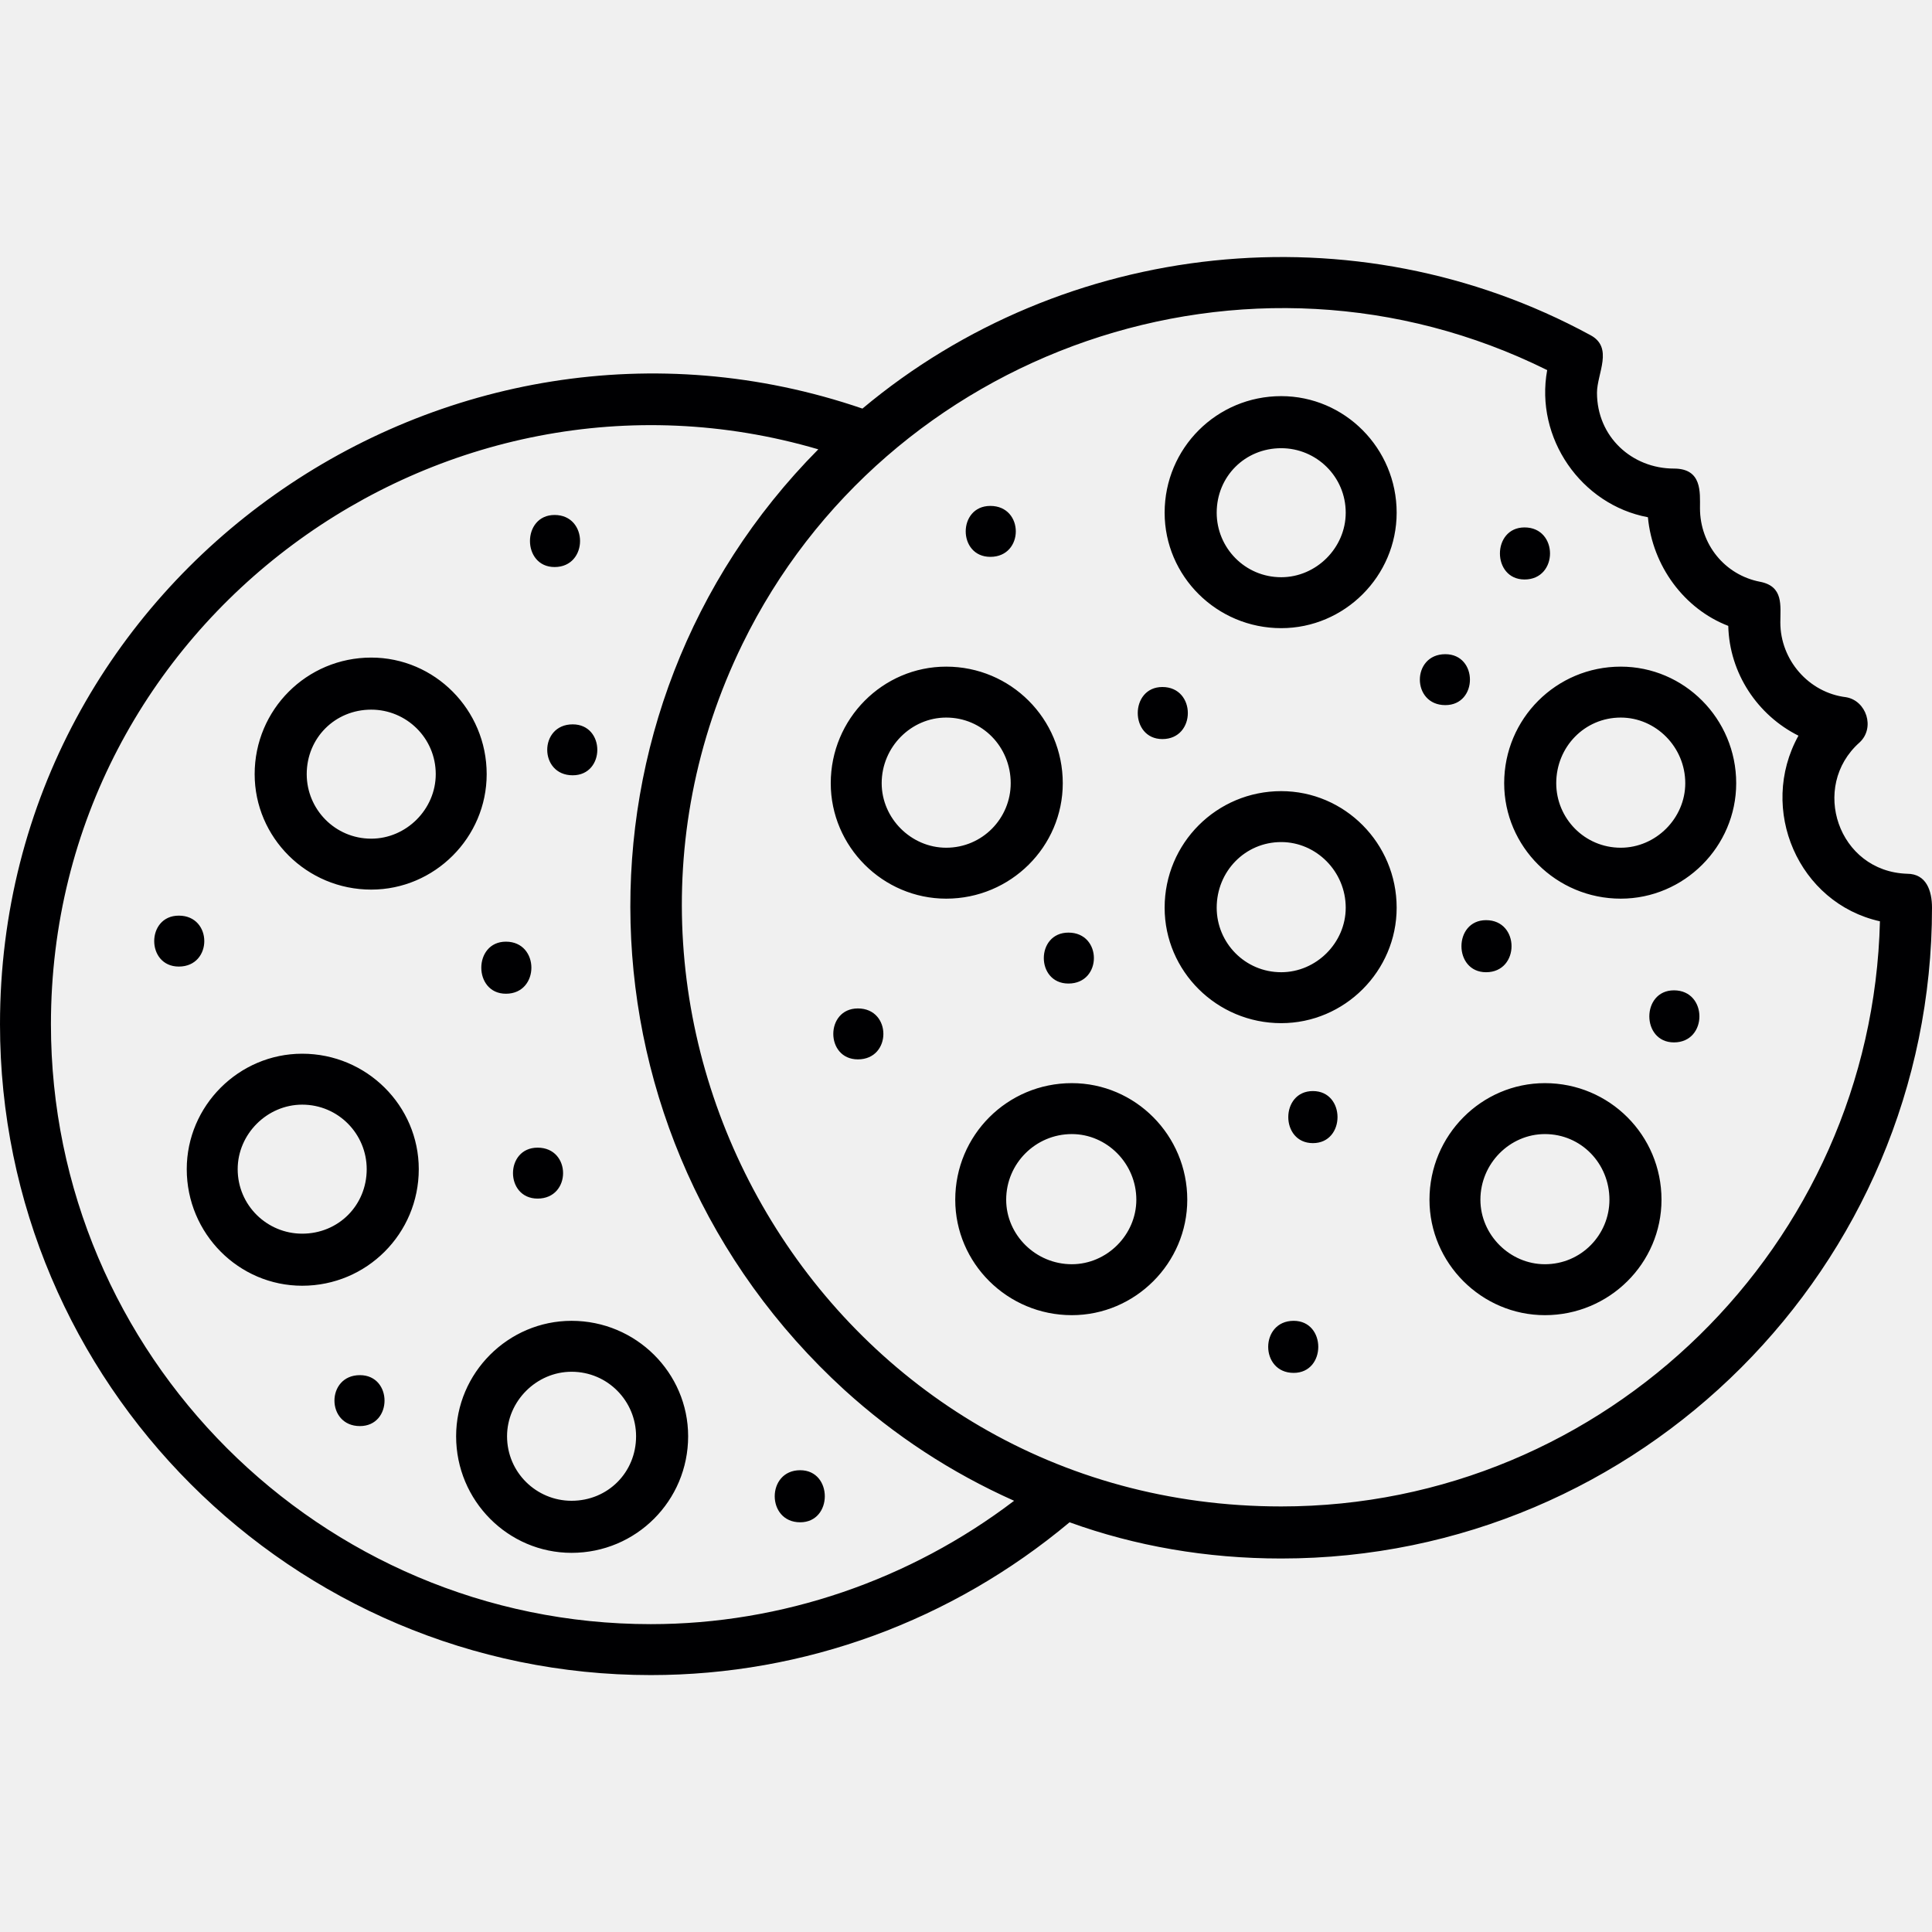
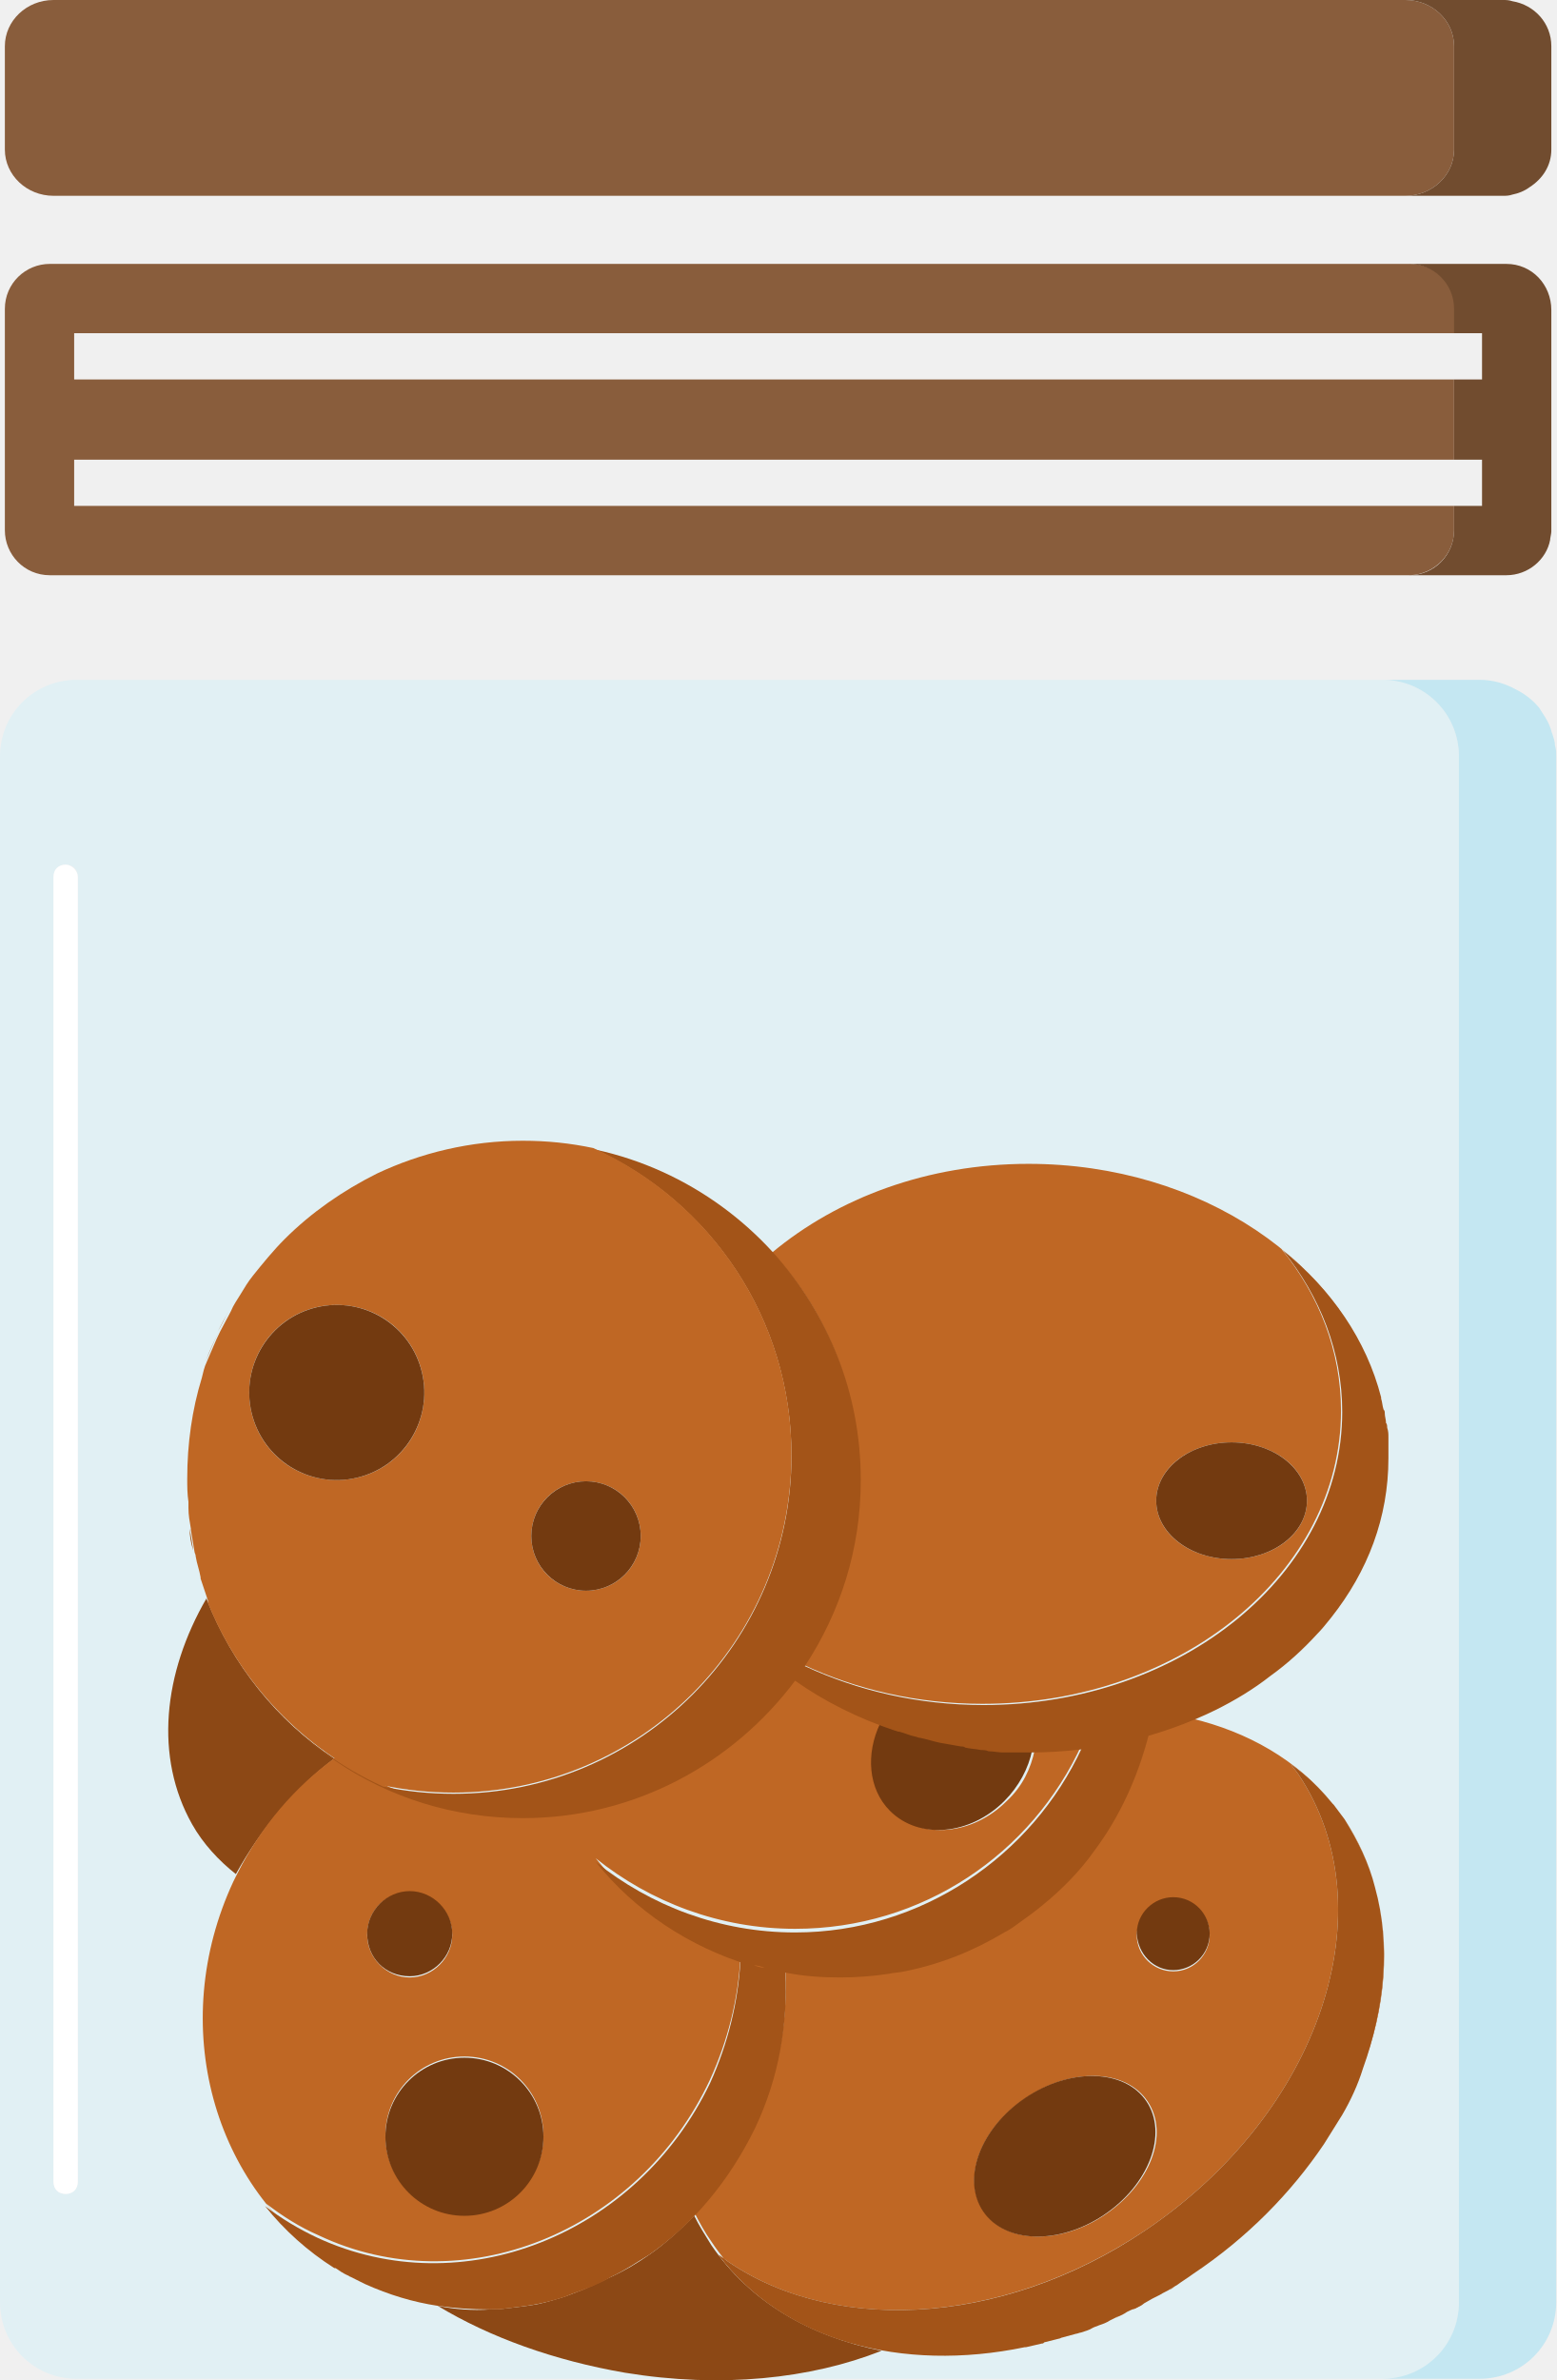
- <svg xmlns="http://www.w3.org/2000/svg" xml:space="preserve" width="1.707in" height="1.707in" version="1.1" style="shape-rendering:geometricPrecision; text-rendering:geometricPrecision; image-rendering:optimizeQuality; fill-rule:evenodd; clip-rule:evenodd" viewBox="0 0 1707 1707">
-   <defs>
-     <style type="text/css">
-    
-     .fil0 {fill:#000002}
-    
-   </style>
-   </defs>
-   <g id="Layer_x0020_1">
-     <g>
-       <path class="fil0" d="M1132 1377c-66,0 -129,-11 -187,-32 -104,87 -234,135 -370,135 -317,0 -575,-258 -575,-575 0,-397 394,-670 762,-544 178,-149 435,-178 643,-65 21,11 6,34 6,51 0,39 31,67 68,67 25,0 23,21 23,35 0,32 22,59 53,65 21,4 18,21 18,36 0,33 25,62 58,66 18,3 26,27 12,40 -44,39 -19,114 42,116 17,0 22,15 22,30 0,317 -258,575 -575,575zm-386 -149c-244,-223 -252,-600 -23,-831 -334,-98 -678,153 -678,508 0,292 238,530 530,530 116,0 229,-39 321,-109 -56,-25 -106,-58 -150,-98l0 0zm-90 -659c-168,344 78,762 476,762 287,0 522,-231 529,-517 -72,-16 -108,-99 -72,-164 -36,-18 -61,-55 -62,-97 -39,-15 -67,-53 -71,-96 -59,-11 -100,-70 -89,-130 -264,-131 -584,-18 -711,242zm51 776c-30,0 -30,-46 0,-46 29,0 29,46 0,46zm-201 -660c-30,0 -30,-45 0,-45 29,0 29,45 0,45zm-16 -184c-29,0 -29,-46 0,-46 30,0 30,46 0,46zm-172 759c-30,0 -30,-45 0,-45 29,0 29,45 0,45zm-160 -406c-29,0 -29,-45 0,-45 30,0 30,45 0,45zm317 205c-29,0 -29,-45 0,-45 30,0 30,45 0,45zm-28 -181c-29,0 -29,-46 0,-46 30,0 30,46 0,46zm58 494c-56,0 -102,-46 -102,-103 0,-56 46,-102 102,-102 57,0 103,46 103,102 0,57 -46,103 -103,103zm0 -160c-31,0 -57,26 -57,57 0,32 26,57 57,57 32,0 57,-25 57,-57 0,-31 -25,-57 -57,-57zm-238 -76c-56,0 -102,-46 -102,-103 0,-56 46,-102 102,-102 57,0 103,46 103,102 0,57 -46,103 -103,103zm0 -160c-31,0 -57,26 -57,57 0,32 26,57 57,57 32,0 57,-25 57,-57 0,-31 -25,-57 -57,-57zm61 -190c-57,0 -103,-46 -103,-102 0,-57 46,-103 103,-103 56,0 102,46 102,103 0,56 -46,102 -102,102zm0 -159c-32,0 -57,25 -57,57 0,31 25,57 57,57 31,0 57,-26 57,-57 0,-32 -26,-57 -57,-57zm804 -72c-57,0 -103,-46 -103,-102 0,-57 46,-103 103,-103 56,0 102,46 102,103 0,56 -46,102 -102,102zm11 658c-30,0 -30,-46 0,-46 29,0 29,46 0,46zm336 -292c-29,0 -29,-46 0,-46 30,0 30,46 0,46zm-132 -409c-29,0 -29,-46 0,-46 30,0 30,46 0,46zm-472 -20c-29,0 -29,-45 0,-45 30,0 30,45 0,45zm-117 444c-29,0 -29,-45 0,-45 30,0 30,45 0,45zm186 -67c-29,0 -29,-45 0,-45 30,0 30,45 0,45zm216 141c-29,0 -29,-46 0,-46 29,0 29,46 0,46zm153 -151c-29,0 -29,-46 0,-46 30,0 30,46 0,46zm-36 -236c-30,0 -30,-45 0,-45 29,0 29,45 0,45zm-250 30c-29,0 -29,-46 0,-46 30,0 30,46 0,46zm105 251c-57,0 -103,-46 -103,-102 0,-57 46,-103 103,-103 56,0 102,46 102,103 0,56 -46,102 -102,102zm0 -160c-32,0 -57,26 -57,58 0,31 25,57 57,57 31,0 57,-26 57,-57 0,-32 -26,-58 -57,-58zm-185 418c-57,0 -103,-46 -103,-102 0,-57 46,-103 103,-103 56,0 102,46 102,103 0,56 -46,102 -102,102zm0 -160c-32,0 -58,26 -58,58 0,31 26,57 58,57 31,0 57,-26 57,-57 0,-32 -26,-58 -57,-58zm-111 -208c-56,0 -102,-46 -102,-102 0,-57 46,-103 102,-103 57,0 103,46 103,103 0,56 -46,102 -103,102zm0 -160c-31,0 -57,26 -57,58 0,31 26,57 57,57 32,0 57,-26 57,-57 0,-32 -25,-58 -57,-58zm529 528c-56,0 -102,-46 -102,-102 0,-57 46,-103 102,-103 57,0 103,46 103,103 0,56 -46,102 -103,102zm0 -160c-31,0 -57,26 -57,58 0,31 26,57 57,57 32,0 57,-26 57,-57 0,-32 -25,-58 -57,-58zm67 -208c-57,0 -103,-46 -103,-102 0,-57 46,-103 103,-103 56,0 102,46 102,103 0,56 -46,102 -102,102zm0 -160c-32,0 -57,26 -57,58 0,31 25,57 57,57 31,0 57,-26 57,-57 0,-32 -26,-58 -57,-58zm-300 -238c-32,0 -57,25 -57,57 0,31 25,57 57,57 31,0 57,-26 57,-57 0,-32 -26,-57 -57,-57z" />
-     </g>
+ <svg xmlns="http://www.w3.org/2000/svg" version="1.1" id="Layer_1" x="0px" y="0px" viewBox="0 0 128 195.7" style="enable-background:new 0 0 128 195.7;" xml:space="preserve">
+   <style type="text/css">
+ 	.st0{fill:#E1F0F4;}
+ 	.st1{fill:#C4E7F2;}
+ 	.st2{fill:#FFFFFF;}
+ 	.st3{fill:#733A10;}
+ 	.st4{fill:#8C4815;}
+ 	.st5{fill:#BF6724;}
+ 	.st6{fill:#A35418;}
+ 	.st7{fill:#895D3C;}
+ 	.st8{fill:#714C2F;}
+ 	.st9{fill:none;}
+ </style>
+   <g>
+     <path class="st0" d="M120,189.3V62.2c0-3.5-2.8-6.3-6.3-6.3H6.3c-3.5,0-6.3,2.8-6.3,6.3v127.1c0,3.5,2.8,6.3,6.3,6.3h107.4   C117.2,195.7,120,192.8,120,189.3z M6.4,179.4c0,0.6-0.4,1-1,1s-1-0.4-1-1V72.1c0-0.6,0.4-1,1-1s1,0.4,1,1V179.4z" />
+     <path class="st1" d="M127.9,61.3c0-0.3-0.1-0.6-0.2-0.9c-0.1-0.2-0.1-0.4-0.2-0.6c-0.2-0.6-0.6-1.1-0.9-1.6   c-0.5-0.6-1.1-1.1-1.9-1.5c-0.9-0.5-1.9-0.8-3-0.8h-8c0,0,0,0,0,0c3.5,0,6.3,2.8,6.3,6.3v127.1c0,3.5-2.8,6.3-6.3,6.3h8   c3.5,0,6.3-2.8,6.3-6.3V62.2v0C128,61.9,128,61.6,127.9,61.3z" />
+     <path class="st2" d="M5.4,71.1c-0.6,0-1,0.4-1,1v107.3c0,0.6,0.4,1,1,1s1-0.4,1-1V72.1C6.4,71.6,5.9,71.1,5.4,71.1z" />
+   </g>
+   <circle class="st3" cx="54.7" cy="137" r="2.8" />
+   <g>
+     <path class="st4" d="M58.5,184.6c-0.5-0.8-1-1.6-1.4-2.4c-1.2,1.2-2.4,2.3-3.7,3.2c-1,0.7-2,1.3-3.1,1.8c-1.1,0.5-2.1,1-3.2,1.4   c-0.7,0.3-1.5,0.5-2.2,0.7s-1.5,0.3-2.3,0.4c-0.8,0.1-1.5,0.2-2.3,0.2c-1.4,0.1-2.9,0-4.3-0.3c4.3,2.6,9.6,4.5,15.4,5.5   c7.9,1.3,15.3,0.5,21.1-1.8C66.6,192.1,61.7,189.3,58.5,184.6z" />
+     <path class="st4" d="M27.5,144.6c-4.7-3.1-8.4-7.7-10.5-13.1c0,0,0,0,0-0.1c-3.6,6.2-4.3,13.1-1.2,18.6c0.9,1.6,2.2,3,3.6,4.1   C21.5,150.3,24.3,147,27.5,144.6z" />
+     <path class="st5" d="M92.6,190.2c-0.3,0.1-0.5,0.2-0.8,0.4C92,190.4,92.3,190.3,92.6,190.2z" />
+     <path class="st5" d="M93.9,189.5c-0.2,0.1-0.5,0.2-0.7,0.4C93.5,189.8,93.7,189.6,93.9,189.5z" />
+     <path class="st5" d="M96.7,188c-0.2,0.1-0.3,0.2-0.5,0.3C96.3,188.2,96.5,188.1,96.7,188z" />
+     <path class="st5" d="M91.2,190.8c-0.3,0.1-0.6,0.2-0.9,0.4C90.6,191,90.9,190.9,91.2,190.8z" />
+     <path class="st5" d="M95.3,188.8c-0.2,0.1-0.4,0.2-0.6,0.3C94.9,189,95.1,188.9,95.3,188.8z" />
+     <path class="st5" d="M89.8,191.4c-0.3,0.1-0.7,0.2-1,0.4C89.2,191.6,89.5,191.5,89.8,191.4z" />
+     <path class="st5" d="M85.7,192.7c-0.4,0.1-0.9,0.2-1.3,0.3C84.8,192.9,85.3,192.8,85.7,192.7z" />
+     <path class="st5" d="M88.4,191.9c-0.4,0.1-0.7,0.2-1.1,0.3C87.7,192.1,88.1,192,88.4,191.9z" />
+     <path class="st5" d="M87.1,192.3c-0.4,0.1-0.8,0.2-1.2,0.3C86.3,192.5,86.7,192.4,87.1,192.3z" />
+     <path class="st5" d="M112,170.2c2-5.1,2.4-10.3,1.1-15C114.4,159.9,113.9,165.1,112,170.2z" />
+     <path class="st5" d="M110.2,173.9c-0.4,0.8-0.9,1.6-1.5,2.4C109.3,175.6,109.8,174.8,110.2,173.9z" />
+     <path class="st5" d="M59.1,185.4c8.7,6.6,23,6.1,35.1-2c14.4-9.7,20-26.4,12.6-37.5c-0.2-0.3-0.4-0.5-0.6-0.8   c1.2,0.9,2.4,2,3.4,3.2c-2.9-3.6-7-5.9-11.6-7c0.7-0.3,1.3-0.6,2-0.9c-4.5,2.2-9.7,3.5-15.3,3.5c-0.6,0-1.2,0-1.7,0   c0.6,0,1.2,0,1.7,0c0.1,0,0.3,0,0.4,0c-0.3,1.5-1,3-2.3,4.2c-2.8,2.8-7,3.2-9.4,0.8c-1.8-1.8-2-4.6-0.8-7.2c0.3,0.1,0.6,0.2,1,0.3   c-3-1-5.8-2.4-8.2-4.1c-5.1,6.9-13.2,11.3-22.4,11.3c-5.7,0-11-1.7-15.4-4.7c-3.3,2.4-6.1,5.6-8.1,9.6c-0.1,0.2-0.2,0.4-0.3,0.6   c-5.5,11.8-1.7,25.3,8.4,31.6c-2.2-1.4-4.1-3.1-5.7-5.1c1.3,1,2.7,1.9,4.3,2.6c11.8,5.6,26.3-0.2,32.2-12.8c1.5-3.3,2.3-6.6,2.5-10   c0.3,0.1,0.5,0.2,0.8,0.3c-5.1-1.5-9.5-4.5-12.7-8.5c4.5,3.6,10.2,5.8,16.4,5.8c10.5,0,19.5-6.2,23.6-15.2c1.9-0.2,3.7-0.6,5.5-1.1   c-0.8,3.5-2.4,6.8-4.5,9.6c-1.2,1.7-2.7,3.2-4.3,4.5c-0.6,0.5-1.3,1-2,1.5c-0.3,0.2-0.7,0.5-1.1,0.7c-2.5,1.5-5.3,2.6-8.2,3.2   c-0.4,0.1-0.9,0.2-1.3,0.2c-1.3,0.2-2.6,0.3-4,0.3c-1.5,0-3-0.1-4.5-0.4c0.2,4.2-0.5,8.6-2.5,12.8c-2,4.3-5.1,7.9-8.7,10.4   c1.3-0.9,2.6-2,3.7-3.2c0.4,0.8,0.9,1.7,1.4,2.4c3.1,4.7,8.1,7.6,13.9,8.6c3.7,0.7,7.8,0.6,11.9-0.3   C74.2,195.1,64.5,192.4,59.1,185.4z M33.7,155.6c1.9,0,3.5,1.6,3.5,3.5c0,1.9-1.6,3.5-3.5,3.5c-1.9,0-3.5-1.6-3.5-3.5   C30.2,157.1,31.7,155.6,33.7,155.6z M38.2,182.1c-3.6,0-6.5-2.9-6.5-6.5s2.9-6.5,6.5-6.5s6.5,2.9,6.5,6.5S41.7,182.1,38.2,182.1z    M96.5,156.1c1.6,0,3,1.3,3,3c0,1.6-1.3,3-3,3c-1.6,0-3-1.3-3-3C93.6,157.4,94.9,156.1,96.5,156.1z M84.4,172.5   c3.7-2.5,8.2-2.4,10,0.3c1.8,2.7,0.2,6.8-3.5,9.3c-3.7,2.5-8.2,2.4-10-0.3C79.1,179.2,80.6,175,84.4,172.5z" />
+     <path class="st5" d="M113.1,155.2c-0.5-2-1.4-3.8-2.5-5.6c-0.3-0.4-0.6-0.8-0.9-1.2c0.3,0.4,0.6,0.8,0.9,1.2   C111.7,151.3,112.6,153.2,113.1,155.2z" />
+     <ellipse transform="matrix(0.8299 -0.5579 0.5579 0.8299 -84.039 79.0358)" class="st3" cx="87.6" cy="177.3" rx="8.1" ry="5.8" />
+     <path class="st3" d="M96.5,162c1.6,0,3-1.3,3-3c0-1.6-1.3-3-3-3c-1.6,0-3,1.3-3,3C93.6,160.7,94.9,162,96.5,162z" />
+     <path class="st6" d="M113.1,155.2c-0.5-2-1.4-3.8-2.5-5.6c-0.3-0.4-0.6-0.8-0.9-1.2c0,0-0.1-0.1-0.1-0.1c-1-1.2-2.1-2.3-3.4-3.2   c0.2,0.3,0.4,0.5,0.6,0.8c7.4,11.1,1.8,27.8-12.6,37.5c-12,8.1-26.4,8.6-35.1,2c5.3,7.1,15.1,9.7,25.2,7.6c0,0,0,0,0.1,0   c0.4-0.1,0.9-0.2,1.3-0.3c0.1,0,0.1,0,0.2-0.1c0.4-0.1,0.8-0.2,1.2-0.3c0.1,0,0.2-0.1,0.3-0.1c0.4-0.1,0.7-0.2,1.1-0.3   c0.1,0,0.3-0.1,0.4-0.1c0.3-0.1,0.7-0.2,1-0.4c0.2-0.1,0.3-0.1,0.5-0.2c0.3-0.1,0.6-0.2,0.9-0.4c0.2-0.1,0.4-0.2,0.6-0.3   c0.3-0.1,0.5-0.2,0.8-0.4c0.2-0.1,0.4-0.2,0.7-0.3c0.2-0.1,0.5-0.2,0.7-0.4c0.2-0.1,0.5-0.3,0.7-0.4c0.2-0.1,0.4-0.2,0.6-0.3   c0.3-0.2,0.6-0.3,0.9-0.5c0.2-0.1,0.3-0.2,0.5-0.3c0.4-0.3,0.9-0.6,1.3-0.9c4.5-3,8.1-6.7,10.8-10.7c0.5-0.8,1-1.6,1.5-2.4   c0.7-1.2,1.3-2.5,1.7-3.8C113.9,165.1,114.4,159.9,113.1,155.2z" />
+     <path class="st5" d="M28.6,187.1c-0.3-0.2-0.7-0.4-1-0.6C27.9,186.7,28.2,186.9,28.6,187.1z" />
+     <path class="st5" d="M29.9,187.8c-0.4-0.2-0.8-0.4-1.2-0.6C29.1,187.4,29.5,187.6,29.9,187.8z" />
+     <path class="st5" d="M47.1,188.6c-0.7,0.3-1.5,0.5-2.2,0.7C45.6,189.1,46.4,188.8,47.1,188.6z" />
+     <path class="st5" d="M42.6,189.7c-0.8,0.1-1.5,0.2-2.3,0.2C41.1,189.8,41.8,189.8,42.6,189.7z" />
+     <path class="st5" d="M50.4,187.2c-1.1,0.5-2.1,1-3.2,1.4C48.2,188.2,49.3,187.7,50.4,187.2z" />
+     <circle class="st3" cx="38.2" cy="175.7" r="6.5" />
+     <path class="st3" d="M33.7,162.5c1.9,0,3.5-1.6,3.5-3.5c0-1.9-1.6-3.5-3.5-3.5c-1.9,0-3.5,1.6-3.5,3.5   C30.2,161,31.7,162.5,33.7,162.5z" />
+     <path class="st6" d="M40.3,189.9c0.8,0,1.5-0.1,2.3-0.2c0.8-0.1,1.5-0.2,2.3-0.4s1.5-0.4,2.2-0.7c1.1-0.4,2.2-0.8,3.2-1.4   c1.1-0.5,2.1-1.2,3.1-1.8c3.6-2.5,6.6-6.1,8.7-10.4c2-4.2,2.7-8.6,2.5-12.8c1.5,0.3,3,0.4,4.5,0.4c1.3,0,2.7-0.1,4-0.3   c0.4-0.1,0.9-0.1,1.3-0.2c3-0.6,5.7-1.7,8.2-3.2c0.4-0.2,0.7-0.4,1.1-0.7c0.7-0.5,1.4-1,2-1.5c1.6-1.3,3.1-2.8,4.3-4.5   c2.1-2.8,3.6-6.1,4.5-9.6c-1.7,0.5-3.6,0.9-5.5,1.1c-4.1,8.9-13.2,15.2-23.6,15.2c-6.2,0-11.9-2.2-16.4-5.8c3.2,4,7.7,7,12.7,8.5   c-0.3-0.1-0.5-0.2-0.8-0.3c-0.2,3.3-1,6.7-2.5,10C52.4,183.8,38,189.5,26.1,184c-1.5-0.7-3-1.6-4.3-2.6c1.6,2,3.5,3.7,5.7,5.1   c0,0,0,0,0.1,0c0.3,0.2,0.6,0.4,1,0.6c0.1,0,0.1,0.1,0.2,0.1c0.4,0.2,0.8,0.4,1.2,0.6c2,0.9,4,1.5,6,1.8   C37.4,189.8,38.8,189.9,40.3,189.9z M62.9,161.8c-0.3-0.1-0.6-0.2-0.9-0.2C62.3,161.6,62.6,161.7,62.9,161.8z M64.3,162.1   c-0.3-0.1-0.6-0.1-0.9-0.2C63.7,162,64,162,64.3,162.1z" />
+     <path class="st5" d="M63.4,161.9c0.3,0.1,0.6,0.1,0.9,0.2C64,162,63.7,162,63.4,161.9z" />
+     <path class="st5" d="M62,161.6c0.3,0.1,0.6,0.2,0.9,0.2C62.6,161.7,62.3,161.6,62,161.6z" />
+     <path class="st3" d="M81.1,143.7c-0.2,0-0.4,0-0.6-0.1c-0.4,0-0.8-0.1-1.3-0.2c-0.1,0-0.3,0-0.4-0.1c-0.6-0.1-1.1-0.2-1.7-0.3   c0,0,0,0,0,0c-0.5-0.1-1.1-0.2-1.6-0.4c-0.1,0-0.2-0.1-0.4-0.1c-0.4-0.1-0.9-0.2-1.3-0.4c-0.1,0-0.2-0.1-0.4-0.1   c-0.3-0.1-0.7-0.2-1-0.3c-1.2,2.5-1,5.4,0.8,7.2c2.4,2.4,6.6,2,9.4-0.8c1.2-1.2,2-2.7,2.3-4.2c-0.1,0-0.3,0-0.4,0   c-0.6,0-1.2,0-1.7,0c-0.2,0-0.3,0-0.5,0C81.9,143.7,81.5,143.7,81.1,143.7z" />
+     <path class="st5" d="M104.4,137.6c-1.4,1-2.9,2-4.5,2.8C101.5,139.6,103,138.6,104.4,137.6z" />
+     <path class="st5" d="M114.1,118.5c0,0.2,0,0.5,0,0.7C114.1,119,114.1,118.7,114.1,118.5z" />
+     <path class="st5" d="M109.4,132.8c-0.4,0.5-0.8,0.9-1.2,1.4C108.7,133.7,109,133.3,109.4,132.8z" />
+     <path class="st5" d="M113.8,116.1c0,0.3,0.1,0.5,0.1,0.8C113.9,116.6,113.8,116.3,113.8,116.1z" />
+     <path class="st5" d="M114,117.3c0,0.3,0,0.5,0.1,0.8C114,117.8,114,117.5,114,117.3z" />
+     <path class="st5" d="M113.5,114.9c0.1,0.3,0.1,0.6,0.2,0.9C113.6,115.5,113.6,115.2,113.5,114.9z" />
+     <path class="st5" d="M70.7,121.6c0,5.7-1.7,10.9-4.6,15.3c4.3,2,9.3,3.2,14.7,3.2c16.3,0,29.5-10.8,29.5-24.1   c0-4.9-1.8-9.5-4.9-13.3c4,3.3,6.9,7.4,8.1,12.1c-2.8-10.9-14.7-19.1-28.9-19.1c-8.3,0-15.7,2.8-21.1,7.3   C68,107.8,70.7,114.4,70.7,121.6z M101.3,118.6c3.4,0,6.2,2.1,6.2,4.8s-2.8,4.8-6.2,4.8c-3.4,0-6.2-2.1-6.2-4.8   S97.9,118.6,101.3,118.6z" />
+     <path class="st5" d="M73.9,142.2c0.4,0.1,0.8,0.3,1.3,0.4C74.7,142.5,74.3,142.3,73.9,142.2z" />
+     <path class="st5" d="M75.5,142.7c0.5,0.1,1.1,0.3,1.6,0.4C76.6,143,76.1,142.8,75.5,142.7z" />
+     <path class="st5" d="M81.1,143.7c0.4,0,0.8,0.1,1.2,0.1C81.9,143.7,81.5,143.7,81.1,143.7z" />
+     <path class="st5" d="M79.3,143.5c0.4,0.1,0.8,0.1,1.3,0.2C80.1,143.6,79.7,143.5,79.3,143.5z" />
+     <path class="st5" d="M78.9,143.4c-0.6-0.1-1.1-0.2-1.7-0.3C77.7,143.2,78.3,143.3,78.9,143.4z" />
+     <ellipse class="st3" cx="101.3" cy="123.4" rx="6.2" ry="4.8" />
+     <path class="st6" d="M15.9,127.5c-0.1-0.6-0.2-1.2-0.3-1.8C15.6,126.3,15.7,126.9,15.9,127.5z" />
+     <path class="st6" d="M15.5,125.6c-0.1-0.6-0.1-1.1-0.2-1.7C15.4,124.5,15.4,125,15.5,125.6z" />
+     <path class="st6" d="M17,131.5c-0.2-0.6-0.4-1.2-0.6-1.8C16.6,130.3,16.8,130.9,17,131.5z" />
+     <path class="st6" d="M16.4,129.6c-0.2-0.6-0.3-1.1-0.4-1.7C16.1,128.5,16.2,129,16.4,129.6z" />
+     <path class="st6" d="M43,93.8c-4.3,0-8.4,1-12,2.7C34.6,94.8,38.7,93.8,43,93.8L43,93.8z" />
+     <path class="st6" d="M23.3,101.9c2.2-2.2,4.8-4,7.6-5.4C28.1,97.9,25.5,99.7,23.3,101.9z" />
+     <path class="st6" d="M65.1,119.7c0,15.3-12.4,27.8-27.8,27.8c-2,0-3.9-0.2-5.8-0.6c-6.6-3-11.8-8.5-14.4-15.2   c2.1,5.4,5.8,9.9,10.5,13.1c4.4,3,9.7,4.7,15.4,4.7c9.2,0,17.3-4.5,22.4-11.3c2.4,1.7,5.2,3.1,8.2,4.1c0.1,0,0.2,0.1,0.4,0.1   c0.4,0.1,0.8,0.3,1.3,0.4c0.1,0,0.2,0.1,0.4,0.1c0.5,0.1,1.1,0.3,1.6,0.4c0,0,0,0,0,0c0.6,0.1,1.1,0.2,1.7,0.3c0.1,0,0.3,0,0.4,0.1   c0.4,0.1,0.8,0.1,1.3,0.2c0.2,0,0.4,0,0.6,0.1c0.4,0,0.8,0.1,1.2,0.1c0.2,0,0.3,0,0.5,0c0.6,0,1.2,0,1.7,0c5.6,0,10.8-1.3,15.3-3.5   c1.6-0.8,3.1-1.7,4.5-2.8c1.4-1,2.7-2.2,3.8-3.4c0.4-0.4,0.8-0.9,1.2-1.4c3-3.8,4.7-8.2,4.7-13.1c0-0.2,0-0.4,0-0.5   c0-0.2,0-0.5,0-0.7c0-0.2,0-0.3,0-0.5c0-0.3,0-0.5-0.1-0.8c0-0.1,0-0.3-0.1-0.4c0-0.3-0.1-0.5-0.1-0.8c0-0.1,0-0.2-0.1-0.3   c-0.1-0.3-0.1-0.6-0.2-0.9c0,0,0-0.1,0-0.1c-1.2-4.7-4.1-8.9-8.1-12.1c3.1,3.8,4.9,8.4,4.9,13.3c0,13.3-13.2,24.1-29.5,24.1   c-5.4,0-10.4-1.2-14.7-3.2c2.9-4.4,4.6-9.6,4.6-15.3c0-7.2-2.7-13.7-7.2-18.7c-5.1-5.6-12.4-9.1-20.5-9.1c2,0,3.9,0.2,5.8,0.6   C58.4,98.8,65.1,108.4,65.1,119.7z" />
+     <path class="st6" d="M15.2,121.6c0,0.6,0,1.2,0.1,1.9C15.2,122.8,15.2,122.2,15.2,121.6L15.2,121.6z" />
+     <path class="st6" d="M16.9,112c0.3-0.9,0.7-1.7,1.1-2.5C17.6,110.3,17.2,111.2,16.9,112z" />
+     <path class="st6" d="M17.9,109.5c0.3-0.6,0.6-1.1,0.9-1.7C18.5,108.4,18.2,109,17.9,109.5z" />
+     <path class="st6" d="M19.7,106.4c0.3-0.5,0.7-1,1-1.5C20.4,105.4,20,105.9,19.7,106.4z" />
+     <path class="st6" d="M20.7,105c0.8-1.1,1.7-2.1,2.6-3C22.4,102.9,21.5,103.9,20.7,105z" />
+     <path class="st5" d="M31.5,146.8c1.9,0.4,3.8,0.6,5.8,0.6c15.3,0,27.8-12.4,27.8-27.8c0-11.2-6.7-20.9-16.3-25.2   C46.9,94,45,93.8,43,93.8c0,0,0,0,0,0l0,0c-4.3,0-8.4,1-12,2.7c-2.8,1.4-5.4,3.2-7.6,5.4c-0.9,0.9-1.8,2-2.6,3   c-0.4,0.5-0.7,1-1,1.5c-0.3,0.5-0.6,0.9-0.8,1.4c-0.3,0.6-0.6,1.1-0.9,1.7c-0.4,0.8-0.7,1.6-1.1,2.5c-0.2,0.4-0.3,0.9-0.4,1.3   c-0.8,2.6-1.2,5.4-1.2,8.3l0,0c0,0.6,0,1.2,0.1,1.9c0,0.2,0,0.3,0,0.5c0,0.6,0.1,1.1,0.2,1.7c0,0,0,0.1,0,0.1   c0.1,0.6,0.2,1.2,0.3,1.8c0,0.1,0.1,0.2,0.1,0.4c0.1,0.6,0.3,1.1,0.4,1.7c0,0,0,0.1,0,0.1c0.2,0.6,0.4,1.2,0.6,1.8c0,0,0,0,0,0.1   c0,0,0,0,0,0.1C19.7,138.3,24.9,143.8,31.5,146.8z M48.2,121.8c2.5,0,4.5,2,4.5,4.5s-2,4.5-4.5,4.5s-4.5-2-4.5-4.5   S45.7,121.8,48.2,121.8z M27.7,107.3c4,0,7.2,3.2,7.2,7.2s-3.2,7.2-7.2,7.2c-4,0-7.2-3.2-7.2-7.2S23.7,107.3,27.7,107.3z" />
+     <ellipse transform="matrix(0.9732 -0.2298 0.2298 0.9732 -25.5709 9.4359)" class="st3" cx="27.7" cy="114.5" rx="7.2" ry="7.2" />
+     <circle class="st3" cx="48.2" cy="126.3" r="4.5" />
+   </g>
+   <g>
+     <path class="st7" d="M125.8,15.4c1.1-0.7,1.8-1.8,1.8-3.1v0C127.6,13.6,126.9,14.7,125.8,15.4z" />
+     <path class="st7" d="M119.6,12.3V3.8c0-2.1-1.8-3.8-4-3.8H4.4c-2.2,0-4,1.7-4,3.8v8.5c0,2.1,1.8,3.8,4,3.8h111.2   C117.8,16.1,119.6,14.4,119.6,12.3z" />
+     <path class="st7" d="M125.8,15.4c-0.4,0.3-0.9,0.5-1.4,0.6C124.9,15.9,125.4,15.7,125.8,15.4z" />
+     <path class="st8" d="M124.4,0.1C124.1,0,123.9,0,123.6,0h-8c2.2,0,4,1.7,4,3.8v8.5c0,2.1-1.8,3.8-4,3.8h8c0.3,0,0.5,0,0.8-0.1   c0.5-0.1,1-0.3,1.4-0.6c1.1-0.7,1.8-1.8,1.8-3.1V3.8v0C127.6,1.9,126.2,0.4,124.4,0.1z" />
+   </g>
+   <g>
+     <polygon class="st9" points="6.1,41.6 119.6,41.6 121.9,41.6 121.9,37.8 119.6,37.8 6.1,37.8  " />
+     <polygon class="st9" points="6.1,31.2 119.6,31.2 119.6,31.2 121.9,31.2 121.9,27.4 6.1,27.4  " />
+     <path class="st7" d="M127.6,43.6L127.6,43.6c0,0.3,0,0.5-0.1,0.7C127.6,44.1,127.6,43.8,127.6,43.6z" />
+     <path class="st7" d="M119.6,43.6v-2H6.1v-3.8h113.5v-6.6H6.1v-3.8h115.9v0h-2.3v-2c0-2-1.6-3.7-3.7-3.7H4.1c-2,0-3.7,1.6-3.7,3.7   v5.8v6.6v5.8c0,2,1.6,3.7,3.7,3.7h111.9C118,47.2,119.6,45.6,119.6,43.6z" />
+     <path class="st8" d="M123.9,21.7h-8c2,0,3.7,1.6,3.7,3.7v2h2.3v0v3.8h-2.3v0v6.6h2.3v3.8h-2.3v2c0,2-1.6,3.7-3.7,3.7h8   c1.8,0,3.3-1.3,3.6-2.9c0-0.2,0.1-0.5,0.1-0.7v-5.8v-6.6v0v-5.8C127.6,23.4,126,21.7,123.9,21.7z" />
  </g>
</svg>
